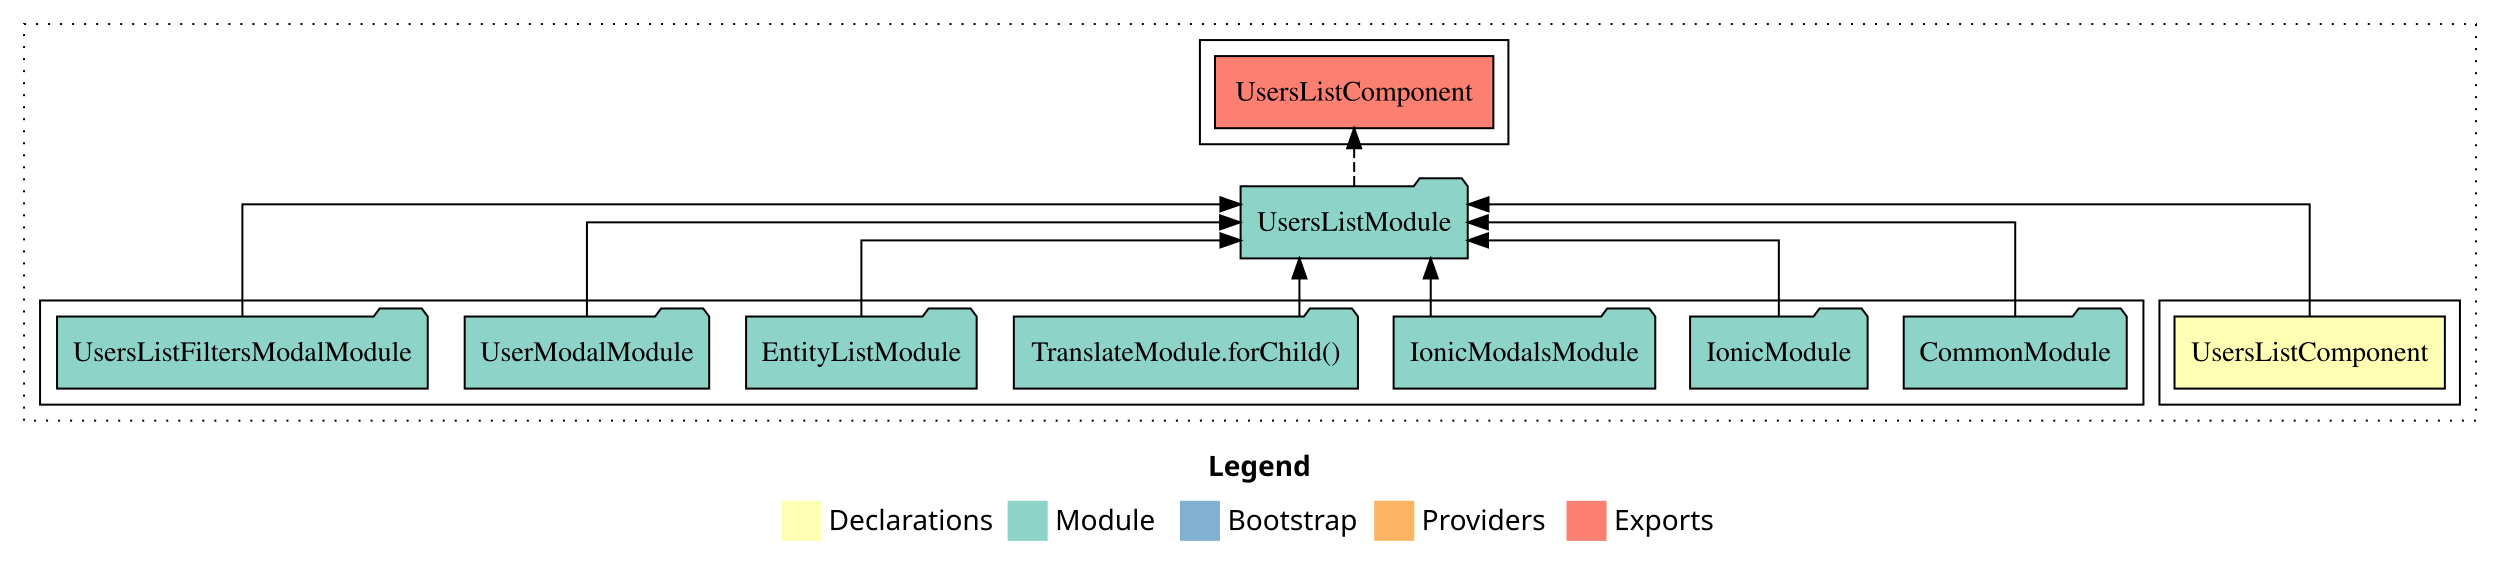
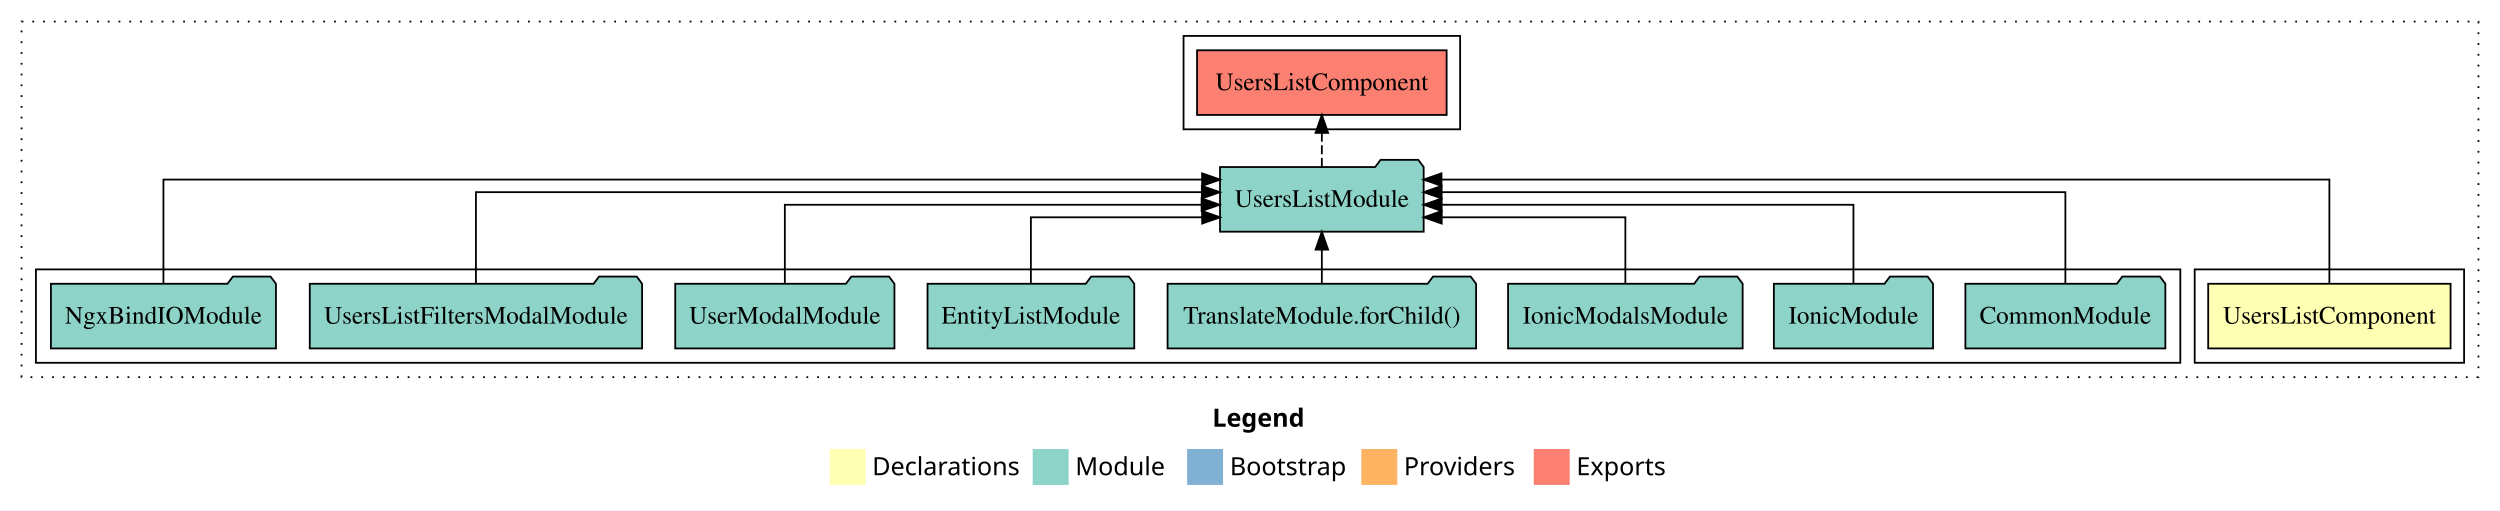
- <svg xmlns="http://www.w3.org/2000/svg" width="1248pt" height="284pt" viewBox="0.00 0.00 1248.00 284.00">
+ <svg xmlns="http://www.w3.org/2000/svg" width="1392pt" height="284pt" viewBox="0.00 0.00 1392.00 284.00">
  <g id="graph0" class="graph" transform="scale(1 1) rotate(0) translate(4 280)">
-     <polygon fill="#ffffff" stroke="transparent" points="-4,4 -4,-280 1244,-280 1244,4 -4,4" />
-     <text text-anchor="start" x="599.009" y="-42.4" font-family="sans-serif" font-weight="bold" font-size="14.00" fill="#000000">Legend</text>
-     <polygon fill="#ffffb3" stroke="transparent" points="386,-10 386,-30 406,-30 406,-10 386,-10" />
-     <text text-anchor="start" x="409.629" y="-15.4" font-family="sans-serif" font-size="14.00" fill="#000000">  Declarations</text>
-     <polygon fill="#8dd3c7" stroke="transparent" points="499,-10 499,-30 519,-30 519,-10 499,-10" />
-     <text text-anchor="start" x="522.725" y="-15.4" font-family="sans-serif" font-size="14.00" fill="#000000">  Module</text>
-     <polygon fill="#80b1d3" stroke="transparent" points="585,-10 585,-30 605,-30 605,-10 585,-10" />
-     <text text-anchor="start" x="608.781" y="-15.4" font-family="sans-serif" font-size="14.00" fill="#000000">  Bootstrap</text>
-     <polygon fill="#fdb462" stroke="transparent" points="682,-10 682,-30 702,-30 702,-10 682,-10" />
-     <text text-anchor="start" x="705.673" y="-15.4" font-family="sans-serif" font-size="14.00" fill="#000000">  Providers</text>
-     <polygon fill="#fb8072" stroke="transparent" points="778,-10 778,-30 798,-30 798,-10 778,-10" />
-     <text text-anchor="start" x="801.726" y="-15.4" font-family="sans-serif" font-size="14.00" fill="#000000">  Exports</text>
+     <polygon fill="#ffffff" stroke="transparent" points="-4,4 -4,-280 1388,-280 1388,4 -4,4" />
+     <text text-anchor="start" x="671.009" y="-42.4" font-family="sans-serif" font-weight="bold" font-size="14.00" fill="#000000">Legend</text>
+     <polygon fill="#ffffb3" stroke="transparent" points="458,-10 458,-30 478,-30 478,-10 458,-10" />
+     <text text-anchor="start" x="481.629" y="-15.4" font-family="sans-serif" font-size="14.00" fill="#000000">  Declarations</text>
+     <polygon fill="#8dd3c7" stroke="transparent" points="571,-10 571,-30 591,-30 591,-10 571,-10" />
+     <text text-anchor="start" x="594.725" y="-15.4" font-family="sans-serif" font-size="14.00" fill="#000000">  Module</text>
+     <polygon fill="#80b1d3" stroke="transparent" points="657,-10 657,-30 677,-30 677,-10 657,-10" />
+     <text text-anchor="start" x="680.781" y="-15.4" font-family="sans-serif" font-size="14.00" fill="#000000">  Bootstrap</text>
+     <polygon fill="#fdb462" stroke="transparent" points="754,-10 754,-30 774,-30 774,-10 754,-10" />
+     <text text-anchor="start" x="777.673" y="-15.4" font-family="sans-serif" font-size="14.00" fill="#000000">  Providers</text>
+     <polygon fill="#fb8072" stroke="transparent" points="850,-10 850,-30 870,-30 870,-10 850,-10" />
+     <text text-anchor="start" x="873.726" y="-15.4" font-family="sans-serif" font-size="14.00" fill="#000000">  Exports</text>
    <g id="clust1" class="cluster">
-       <polygon fill="none" stroke="#000000" stroke-dasharray="1,5" points="8,-70 8,-268 1232,-268 1232,-70 8,-70" />
+       <polygon fill="none" stroke="#000000" stroke-dasharray="1,5" points="8,-70 8,-268 1376,-268 1376,-70 8,-70" />
    </g>
    <g id="clust2" class="cluster">
-       <polygon fill="none" stroke="#000000" points="1074,-78 1074,-130 1224,-130 1224,-78 1074,-78" />
+       <polygon fill="none" stroke="#000000" points="1218,-78 1218,-130 1368,-130 1368,-78 1218,-78" />
    </g>
    <g id="clust4" class="cluster">
-       <polygon fill="none" stroke="#000000" points="16,-78 16,-130 1066,-130 1066,-78 16,-78" />
+       <polygon fill="none" stroke="#000000" points="16,-78 16,-130 1210,-130 1210,-78 16,-78" />
    </g>
    <g id="clust5" class="cluster">
-       <polygon fill="none" stroke="#000000" points="595,-208 595,-260 749,-260 749,-208 595,-208" />
+       <polygon fill="none" stroke="#000000" points="655,-208 655,-260 809,-260 809,-208 655,-208" />
    </g>
    <g id="node1" class="node">
-       <polygon fill="#ffffb3" stroke="#000000" points="1216.482,-122 1081.518,-122 1081.518,-86 1216.482,-86 1216.482,-122" />
-       <text text-anchor="middle" x="1149" y="-99.8" font-family="Times,serif" font-size="14.00" fill="#000000">UsersListComponent</text>
+       <polygon fill="#ffffb3" stroke="#000000" points="1360.482,-122 1225.518,-122 1225.518,-86 1360.482,-86 1360.482,-122" />
+       <text text-anchor="middle" x="1293" y="-99.8" font-family="Times,serif" font-size="14.00" fill="#000000">UsersListComponent</text>
    </g>
    <g id="node2" class="node">
-       <polygon fill="#8dd3c7" stroke="#000000" points="728.699,-187 725.699,-191 704.699,-191 701.699,-187 615.301,-187 615.301,-151 728.699,-151 728.699,-187" />
-       <text text-anchor="middle" x="672" y="-164.8" font-family="Times,serif" font-size="14.00" fill="#000000">UsersListModule</text>
+       <polygon fill="#8dd3c7" stroke="#000000" points="788.699,-187 785.699,-191 764.699,-191 761.699,-187 675.301,-187 675.301,-151 788.699,-151 788.699,-187" />
+       <text text-anchor="middle" x="732" y="-164.8" font-family="Times,serif" font-size="14.00" fill="#000000">UsersListModule</text>
    </g>
    <g id="edge1" class="edge">
-       <path fill="none" stroke="#000000" d="M1149,-122.292C1149,-144.206 1149,-178 1149,-178 1149,-178 739.064,-178 739.064,-178" />
-       <polygon fill="#000000" stroke="#000000" points="739.064,-174.5 729.064,-178 739.063,-181.5 739.064,-174.5" />
+       <path fill="none" stroke="#000000" d="M1293,-122.011C1293,-144.485 1293,-180 1293,-180 1293,-180 798.619,-180 798.619,-180" />
+       <polygon fill="#000000" stroke="#000000" points="798.619,-176.5 788.619,-180 798.619,-183.5 798.619,-176.5" />
+     </g>
+     <g id="node11" class="node">
+       <polygon fill="#fb8072" stroke="#000000" points="801.483,-252 662.517,-252 662.517,-216 801.483,-216 801.483,-252" />
+       <text text-anchor="middle" x="732" y="-229.8" font-family="Times,serif" font-size="14.00" fill="#000000">UsersListComponent </text>
+     </g>
+     <g id="edge10" class="edge">
+       <path fill="none" stroke="#000000" stroke-dasharray="5,2" d="M732,-187.106C732,-187.106 732,-205.991 732,-205.991" />
+       <polygon fill="#000000" stroke="#000000" points="728.5,-205.991 732,-215.991 735.5,-205.991 728.5,-205.991" />
+     </g>
+     <g id="node3" class="node">
+       <polygon fill="#8dd3c7" stroke="#000000" points="1201.668,-122 1198.668,-126 1177.668,-126 1174.668,-122 1090.332,-122 1090.332,-86 1201.668,-86 1201.668,-122" />
+       <text text-anchor="middle" x="1146" y="-99.8" font-family="Times,serif" font-size="14.00" fill="#000000">CommonModule</text>
+     </g>
+     <g id="edge2" class="edge">
+       <path fill="none" stroke="#000000" d="M1146,-122.129C1146,-142.572 1146,-173 1146,-173 1146,-173 798.697,-173 798.697,-173" />
+       <polygon fill="#000000" stroke="#000000" points="798.697,-169.5 788.697,-173 798.697,-176.5 798.697,-169.5" />
+     </g>
+     <g id="node4" class="node">
+       <polygon fill="#8dd3c7" stroke="#000000" points="1072.316,-122 1069.316,-126 1048.316,-126 1045.316,-122 983.684,-122 983.684,-86 1072.316,-86 1072.316,-122" />
+       <text text-anchor="middle" x="1028" y="-99.8" font-family="Times,serif" font-size="14.00" fill="#000000">IonicModule</text>
+     </g>
+     <g id="edge3" class="edge">
+       <path fill="none" stroke="#000000" d="M1028,-122.267C1028,-140.555 1028,-166 1028,-166 1028,-166 798.721,-166 798.721,-166" />
+       <polygon fill="#000000" stroke="#000000" points="798.722,-162.5 788.721,-166 798.721,-169.5 798.722,-162.5" />
+     </g>
+     <g id="node5" class="node">
+       <polygon fill="#8dd3c7" stroke="#000000" points="966.31,-122 963.31,-126 942.31,-126 939.31,-122 835.69,-122 835.69,-86 966.31,-86 966.31,-122" />
+       <text text-anchor="middle" x="901" y="-99.8" font-family="Times,serif" font-size="14.00" fill="#000000">IonicModalsModule</text>
+     </g>
+     <g id="edge4" class="edge">
+       <path fill="none" stroke="#000000" d="M901,-122.009C901,-138.049 901,-159 901,-159 901,-159 798.745,-159 798.745,-159" />
+       <polygon fill="#000000" stroke="#000000" points="798.745,-155.5 788.745,-159 798.745,-162.5 798.745,-155.5" />
+     </g>
+     <g id="node6" class="node">
+       <polygon fill="#8dd3c7" stroke="#000000" points="817.893,-122 814.893,-126 793.893,-126 790.893,-122 646.107,-122 646.107,-86 817.893,-86 817.893,-122" />
+       <text text-anchor="middle" x="732" y="-99.8" font-family="Times,serif" font-size="14.00" fill="#000000">TranslateModule.forChild()</text>
+     </g>
+     <g id="edge5" class="edge">
+       <path fill="none" stroke="#000000" d="M732,-122.106C732,-122.106 732,-140.991 732,-140.991" />
+       <polygon fill="#000000" stroke="#000000" points="728.5,-140.991 732,-150.991 735.5,-140.991 728.5,-140.991" />
+     </g>
+     <g id="node7" class="node">
+       <polygon fill="#8dd3c7" stroke="#000000" points="627.553,-122 624.553,-126 603.553,-126 600.553,-122 512.447,-122 512.447,-86 627.553,-86 627.553,-122" />
+       <text text-anchor="middle" x="570" y="-99.8" font-family="Times,serif" font-size="14.00" fill="#000000">EntityListModule</text>
+     </g>
+     <g id="edge6" class="edge">
+       <path fill="none" stroke="#000000" d="M570,-122.009C570,-138.049 570,-159 570,-159 570,-159 665.34,-159 665.34,-159" />
+       <polygon fill="#000000" stroke="#000000" points="665.34,-162.5 675.34,-159 665.34,-155.5 665.34,-162.5" />
+     </g>
+     <g id="node8" class="node">
+       <polygon fill="#8dd3c7" stroke="#000000" points="494.027,-122 491.027,-126 470.027,-126 467.027,-122 371.973,-122 371.973,-86 494.027,-86 494.027,-122" />
+       <text text-anchor="middle" x="433" y="-99.8" font-family="Times,serif" font-size="14.00" fill="#000000">UserModalModule</text>
+     </g>
+     <g id="edge7" class="edge">
+       <path fill="none" stroke="#000000" d="M433,-122.267C433,-140.555 433,-166 433,-166 433,-166 665.057,-166 665.057,-166" />
+       <polygon fill="#000000" stroke="#000000" points="665.057,-169.5 675.057,-166 665.057,-162.5 665.057,-169.5" />
+     </g>
+     <g id="node9" class="node">
+       <polygon fill="#8dd3c7" stroke="#000000" points="353.524,-122 350.524,-126 329.524,-126 326.524,-122 168.476,-122 168.476,-86 353.524,-86 353.524,-122" />
+       <text text-anchor="middle" x="261" y="-99.8" font-family="Times,serif" font-size="14.00" fill="#000000">UsersListFiltersModalModule</text>
+     </g>
+     <g id="edge8" class="edge">
+       <path fill="none" stroke="#000000" d="M261,-122.129C261,-142.572 261,-173 261,-173 261,-173 665.186,-173 665.186,-173" />
+       <polygon fill="#000000" stroke="#000000" points="665.186,-176.5 675.186,-173 665.186,-169.5 665.186,-176.5" />
    </g>
    <g id="node10" class="node">
-       <polygon fill="#fb8072" stroke="#000000" points="741.483,-252 602.517,-252 602.517,-216 741.483,-216 741.483,-252" />
-       <text text-anchor="middle" x="672" y="-229.8" font-family="Times,serif" font-size="14.00" fill="#000000">UsersListComponent </text>
+       <polygon fill="#8dd3c7" stroke="#000000" points="149.651,-122 146.651,-126 125.651,-126 122.651,-122 24.349,-122 24.349,-86 149.651,-86 149.651,-122" />
+       <text text-anchor="middle" x="87" y="-99.8" font-family="Times,serif" font-size="14.00" fill="#000000">NgxBindIOModule</text>
    </g>
    <g id="edge9" class="edge">
-       <path fill="none" stroke="#000000" stroke-dasharray="5,2" d="M672,-187.106C672,-187.106 672,-205.991 672,-205.991" />
-       <polygon fill="#000000" stroke="#000000" points="668.5,-205.991 672,-215.991 675.5,-205.991 668.5,-205.991" />
-     </g>
-     <g id="node3" class="node">
-       <polygon fill="#8dd3c7" stroke="#000000" points="1057.668,-122 1054.668,-126 1033.668,-126 1030.668,-122 946.332,-122 946.332,-86 1057.668,-86 1057.668,-122" />
-       <text text-anchor="middle" x="1002" y="-99.8" font-family="Times,serif" font-size="14.00" fill="#000000">CommonModule</text>
-     </g>
-     <g id="edge2" class="edge">
-       <path fill="none" stroke="#000000" d="M1002,-122.106C1002,-141.339 1002,-169 1002,-169 1002,-169 738.729,-169 738.729,-169" />
-       <polygon fill="#000000" stroke="#000000" points="738.729,-165.5 728.729,-169 738.729,-172.5 738.729,-165.5" />
-     </g>
-     <g id="node4" class="node">
-       <polygon fill="#8dd3c7" stroke="#000000" points="928.316,-122 925.316,-126 904.316,-126 901.316,-122 839.684,-122 839.684,-86 928.316,-86 928.316,-122" />
-       <text text-anchor="middle" x="884" y="-99.8" font-family="Times,serif" font-size="14.00" fill="#000000">IonicModule</text>
-     </g>
-     <g id="edge3" class="edge">
-       <path fill="none" stroke="#000000" d="M884,-122.027C884,-138.398 884,-160 884,-160 884,-160 738.812,-160 738.812,-160" />
-       <polygon fill="#000000" stroke="#000000" points="738.812,-156.5 728.812,-160 738.812,-163.5 738.812,-156.5" />
-     </g>
-     <g id="node5" class="node">
-       <polygon fill="#8dd3c7" stroke="#000000" points="822.31,-122 819.31,-126 798.31,-126 795.31,-122 691.69,-122 691.69,-86 822.31,-86 822.31,-122" />
-       <text text-anchor="middle" x="757" y="-99.8" font-family="Times,serif" font-size="14.00" fill="#000000">IonicModalsModule</text>
-     </g>
-     <g id="edge4" class="edge">
-       <path fill="none" stroke="#000000" d="M710.222,-122.106C710.222,-122.106 710.222,-140.991 710.222,-140.991" />
-       <polygon fill="#000000" stroke="#000000" points="706.722,-140.991 710.222,-150.991 713.722,-140.991 706.722,-140.991" />
-     </g>
-     <g id="node6" class="node">
-       <polygon fill="#8dd3c7" stroke="#000000" points="673.893,-122 670.893,-126 649.893,-126 646.893,-122 502.107,-122 502.107,-86 673.893,-86 673.893,-122" />
-       <text text-anchor="middle" x="588" y="-99.8" font-family="Times,serif" font-size="14.00" fill="#000000">TranslateModule.forChild()</text>
-     </g>
-     <g id="edge5" class="edge">
-       <path fill="none" stroke="#000000" d="M644.673,-122.106C644.673,-122.106 644.673,-140.991 644.673,-140.991" />
-       <polygon fill="#000000" stroke="#000000" points="641.173,-140.991 644.673,-150.991 648.173,-140.991 641.173,-140.991" />
-     </g>
-     <g id="node7" class="node">
-       <polygon fill="#8dd3c7" stroke="#000000" points="483.553,-122 480.553,-126 459.553,-126 456.553,-122 368.447,-122 368.447,-86 483.553,-86 483.553,-122" />
-       <text text-anchor="middle" x="426" y="-99.8" font-family="Times,serif" font-size="14.00" fill="#000000">EntityListModule</text>
-     </g>
-     <g id="edge6" class="edge">
-       <path fill="none" stroke="#000000" d="M426,-122.027C426,-138.398 426,-160 426,-160 426,-160 605.254,-160 605.254,-160" />
-       <polygon fill="#000000" stroke="#000000" points="605.254,-163.5 615.254,-160 605.254,-156.5 605.254,-163.5" />
-     </g>
-     <g id="node8" class="node">
-       <polygon fill="#8dd3c7" stroke="#000000" points="350.027,-122 347.027,-126 326.027,-126 323.027,-122 227.973,-122 227.973,-86 350.027,-86 350.027,-122" />
-       <text text-anchor="middle" x="289" y="-99.8" font-family="Times,serif" font-size="14.00" fill="#000000">UserModalModule</text>
-     </g>
-     <g id="edge7" class="edge">
-       <path fill="none" stroke="#000000" d="M289,-122.106C289,-141.339 289,-169 289,-169 289,-169 605.075,-169 605.075,-169" />
-       <polygon fill="#000000" stroke="#000000" points="605.075,-172.5 615.075,-169 605.075,-165.5 605.075,-172.5" />
-     </g>
-     <g id="node9" class="node">
-       <polygon fill="#8dd3c7" stroke="#000000" points="209.524,-122 206.524,-126 185.524,-126 182.524,-122 24.476,-122 24.476,-86 209.524,-86 209.524,-122" />
-       <text text-anchor="middle" x="117" y="-99.8" font-family="Times,serif" font-size="14.00" fill="#000000">UsersListFiltersModalModule</text>
-     </g>
-     <g id="edge8" class="edge">
-       <path fill="none" stroke="#000000" d="M117,-122.292C117,-144.206 117,-178 117,-178 117,-178 605.213,-178 605.213,-178" />
-       <polygon fill="#000000" stroke="#000000" points="605.213,-181.5 615.213,-178 605.213,-174.5 605.213,-181.5" />
+       <path fill="none" stroke="#000000" d="M87,-122.011C87,-144.485 87,-180 87,-180 87,-180 665.326,-180 665.326,-180" />
+       <polygon fill="#000000" stroke="#000000" points="665.326,-183.5 675.326,-180 665.326,-176.5 665.326,-183.5" />
    </g>
  </g>
</svg>
